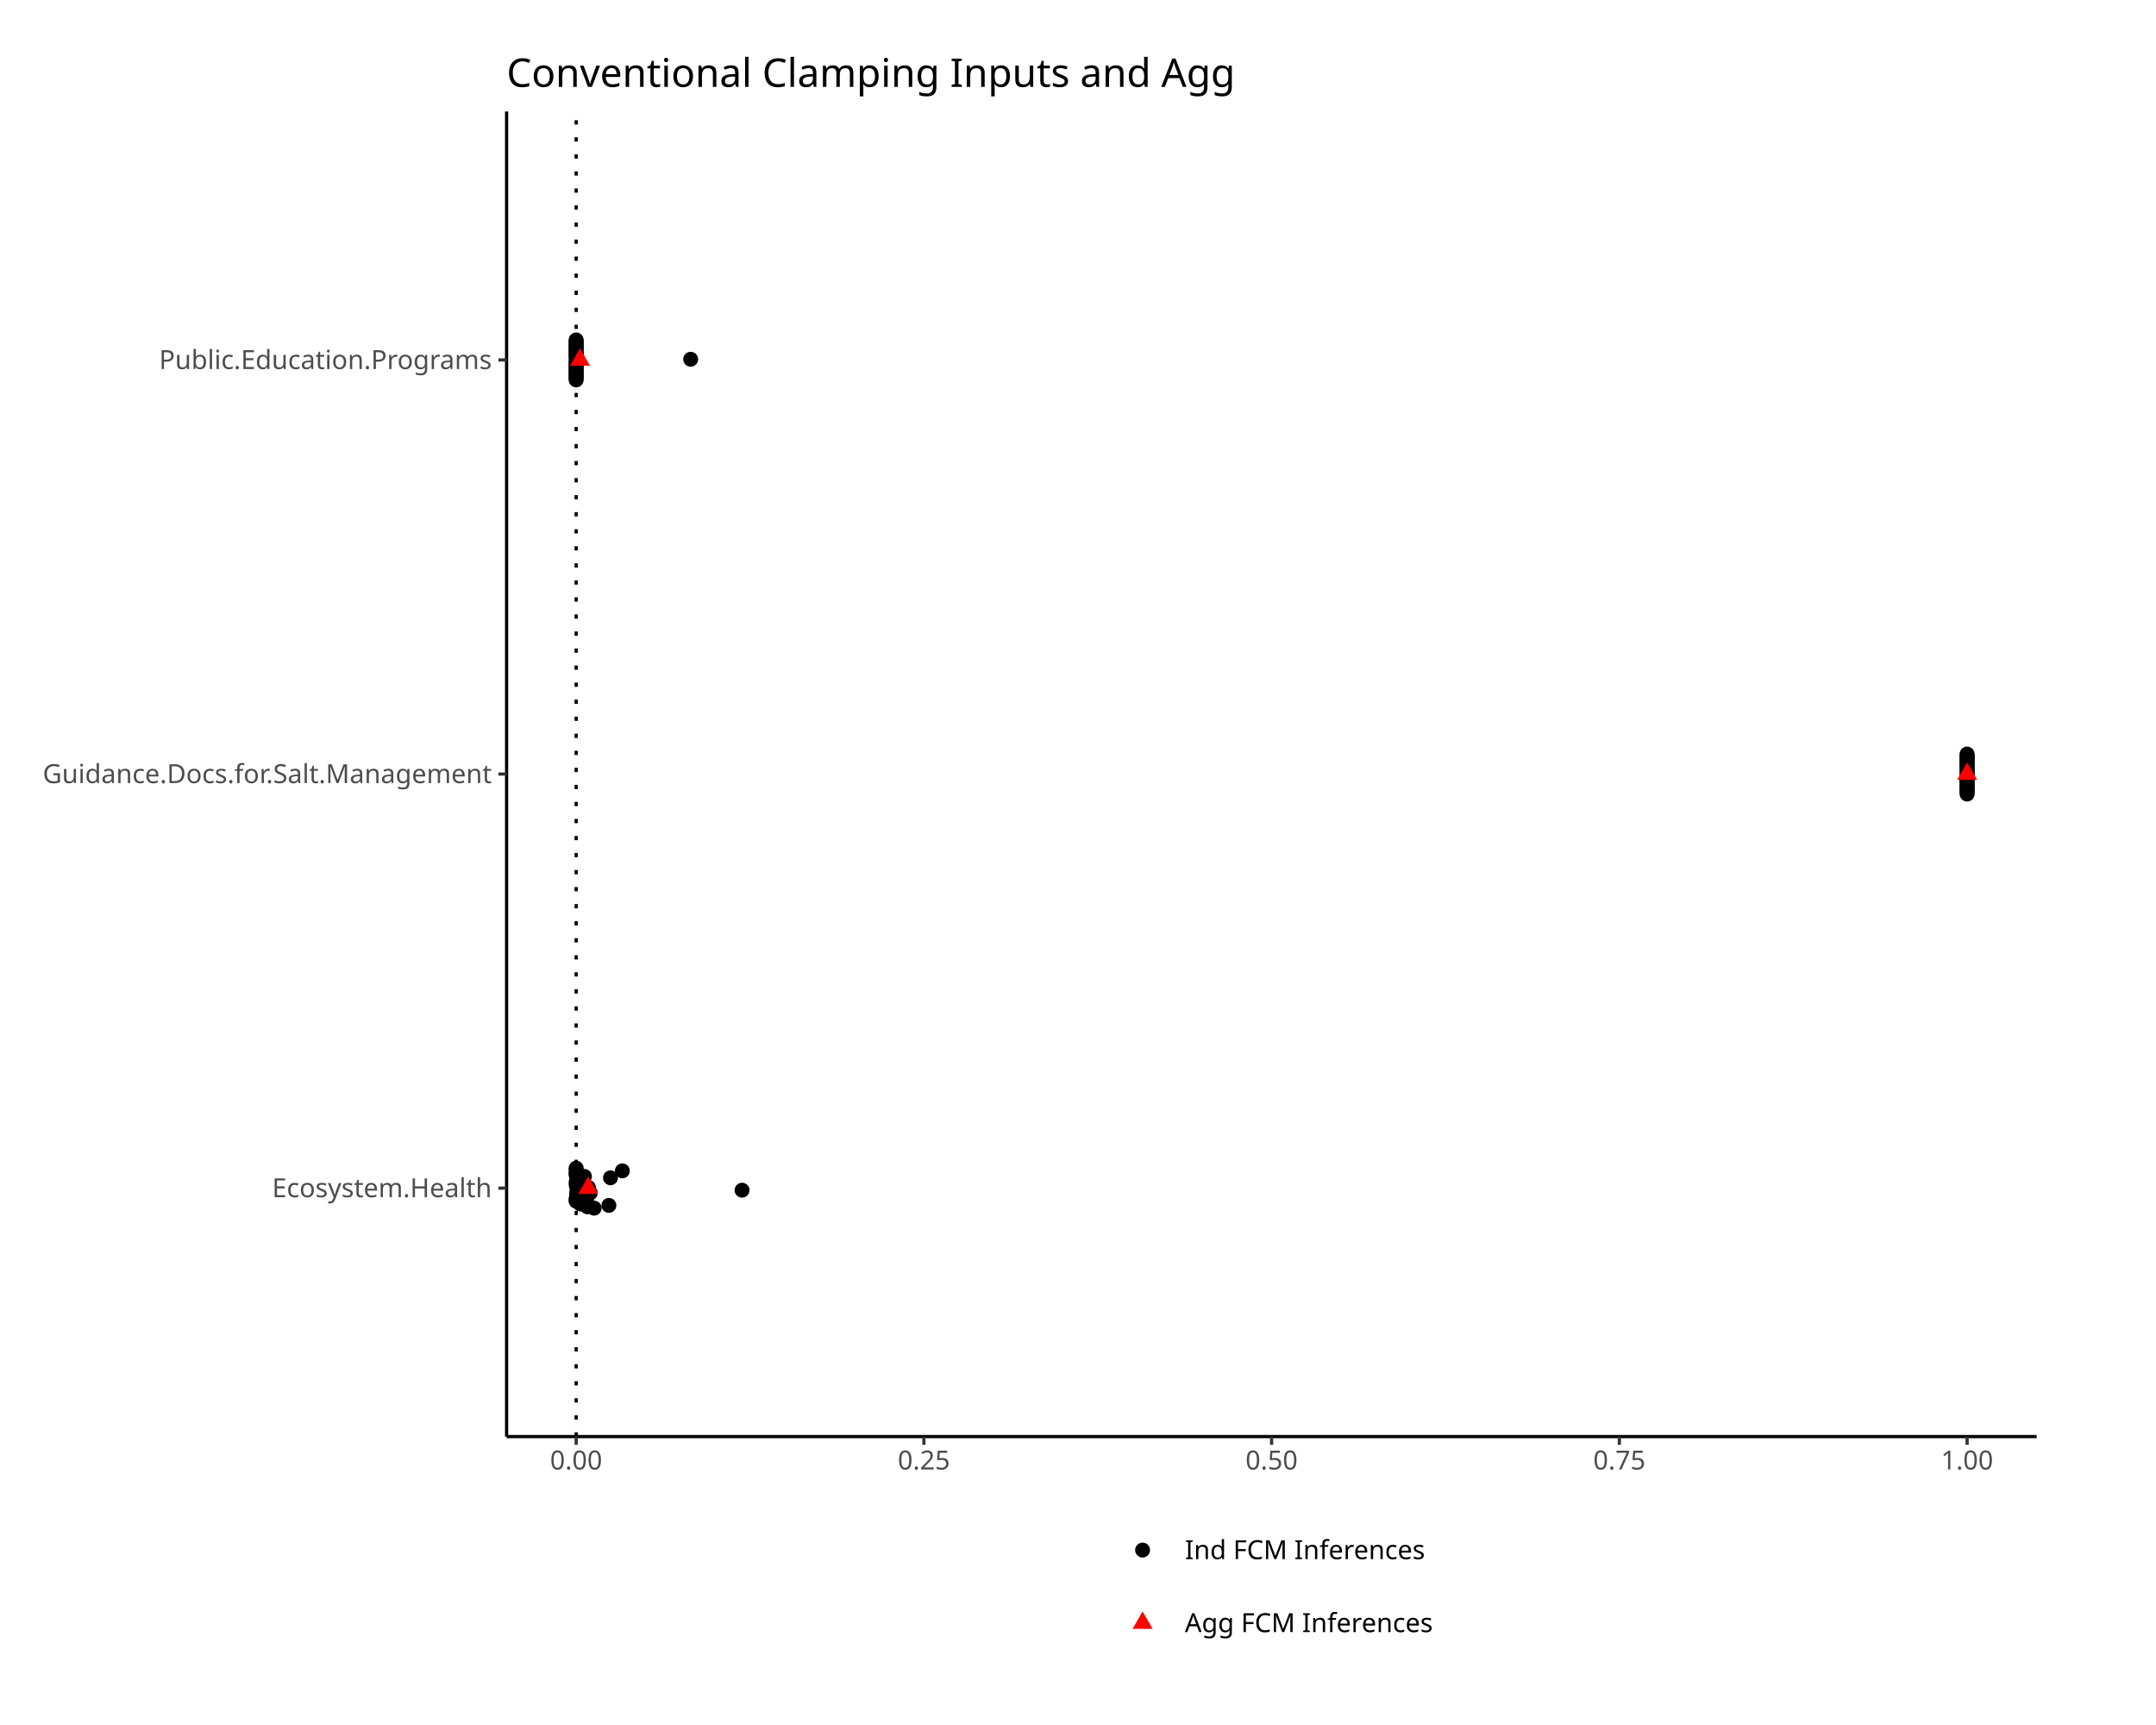
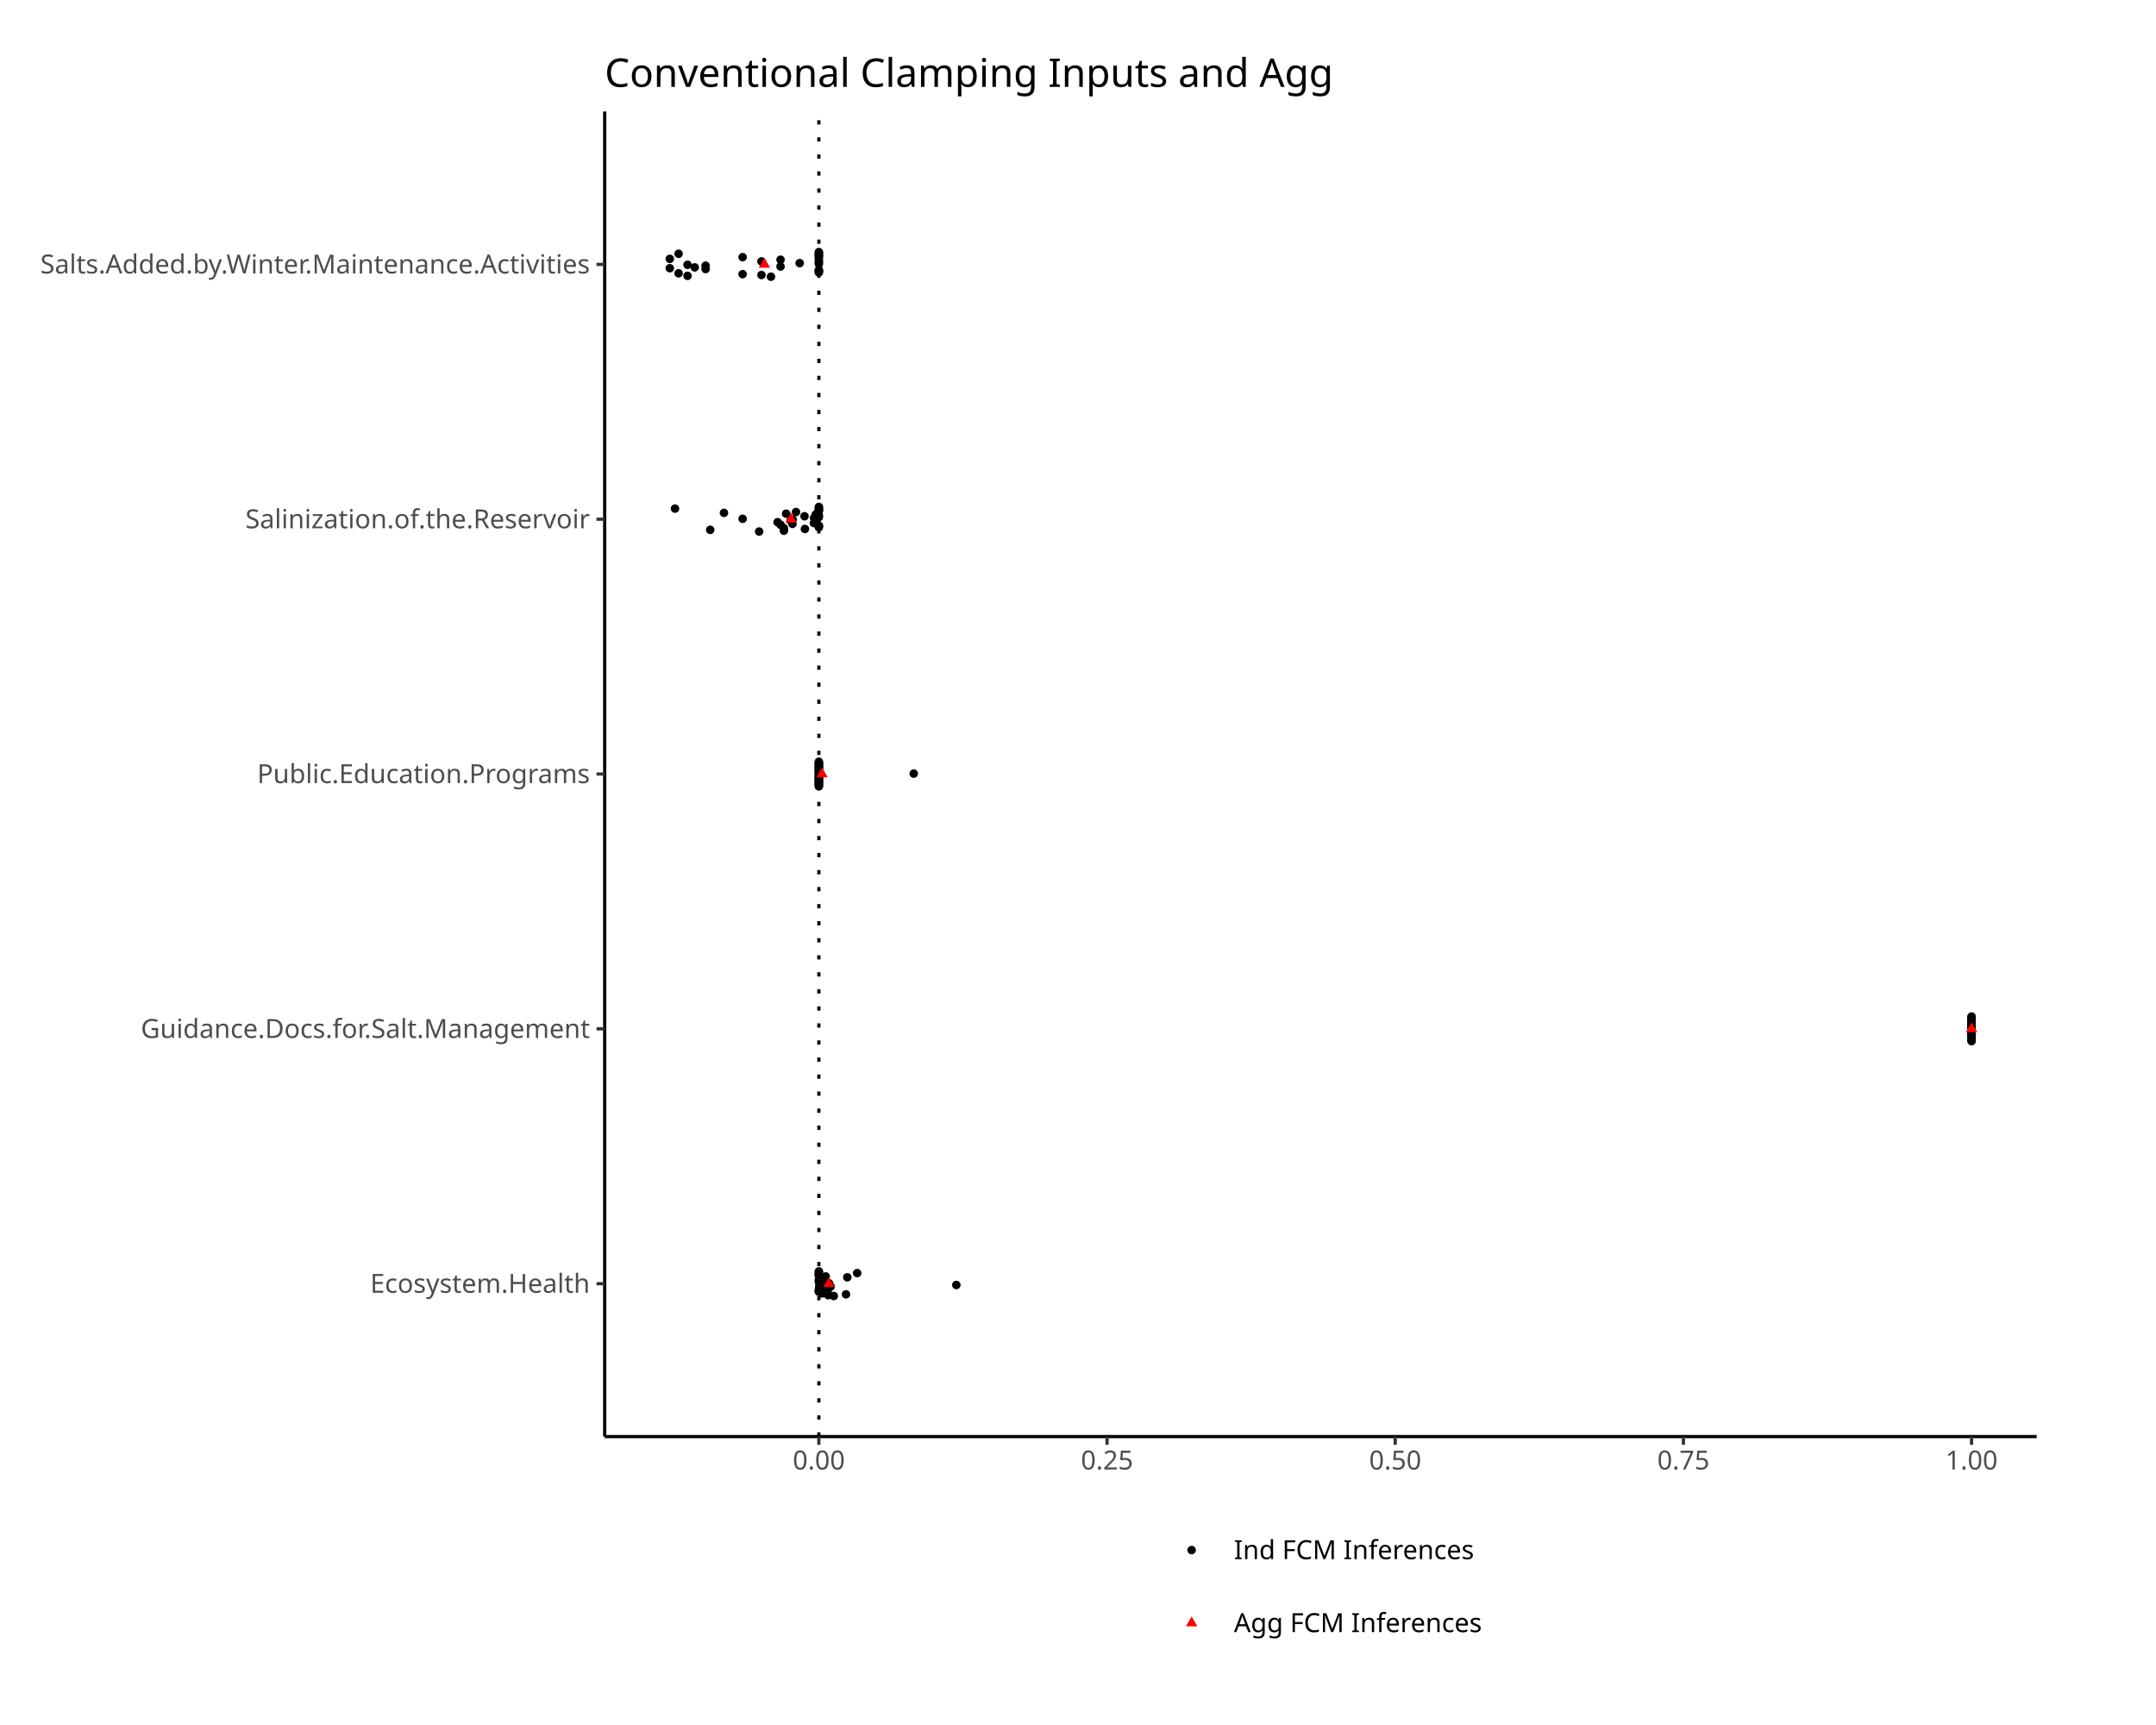
<svg xmlns="http://www.w3.org/2000/svg" class="svglite" data-engine-version="2.0" width="720.00pt" height="576.00pt" viewBox="0 0 720.00 576.00">
  <defs>
    <style type="text/css">
    .svglite line, .svglite polyline, .svglite polygon, .svglite path, .svglite rect, .svglite circle {
      fill: none;
      stroke: #000000;
      stroke-linecap: round;
      stroke-linejoin: round;
      stroke-miterlimit: 10.00;
    }
  </style>
  </defs>
  <rect width="100%" height="100%" style="stroke: none; fill: #FFFFFF;" />
  <defs>
    <clipPath id="cpMC4wMHw3MjAuMDB8MC4wMHw1NzYuMDA=">
      <rect x="0.00" y="0.00" width="720.00" height="576.00" />
    </clipPath>
  </defs>
  <g clip-path="url(#cpMC4wMHw3MjAuMDB8MC4wMHw1NzYuMDA=)">
-     <rect x="-0" y="0.00" width="720.00" height="576.00" style="stroke-width: 1.07; stroke: #FFFFFF; fill: #FFFFFF;" />
+     <rect x="0.00" y="0.00" width="720.00" height="576.00" style="stroke-width: 1.07; stroke: #FFFFFF; fill: #FFFFFF;" />
  </g>
  <defs>
-     <clipPath id="cpMTY5LjE4fDY4MC4xNXwzNy4yM3w0NzkuNzA=">
-       <rect x="169.18" y="37.23" width="510.97" height="442.47" />
+     <clipPath id="cpMjAxLjk0fDY4MC4xNXwzNy4yM3w0NzkuNzA=">
+       <rect x="201.94" y="37.23" width="478.21" height="442.47" />
    </clipPath>
  </defs>
-   <g clip-path="url(#cpMTY5LjE4fDY4MC4xNXwzNy4yM3w0NzkuNzA=)">
-     <rect x="169.18" y="37.23" width="510.97" height="442.47" style="stroke-width: 1.07; stroke: none; fill: #FFFFFF;" />
-     <line x1="192.41" y1="479.70" x2="192.41" y2="37.23" style="stroke-width: 1.07; stroke-dasharray: 1.42,4.27; stroke-linecap: butt;" />
-     <circle cx="198.42" cy="403.42" r="2.49" style="stroke-width: 0.71; stroke: none; fill: #000000;" />
-     <circle cx="196.16" cy="402.96" r="2.49" style="stroke-width: 0.71; stroke: none; fill: #000000;" />
-     <circle cx="203.34" cy="402.49" r="2.49" style="stroke-width: 0.71; stroke: none; fill: #000000;" />
-     <circle cx="193.81" cy="402.03" r="2.49" style="stroke-width: 0.71; stroke: none; fill: #000000;" />
-     <circle cx="195.93" cy="401.57" r="2.49" style="stroke-width: 0.71; stroke: none; fill: #000000;" />
-     <circle cx="192.41" cy="401.11" r="2.49" style="stroke-width: 0.71; stroke: none; fill: #000000;" />
-     <circle cx="192.41" cy="400.65" r="2.49" style="stroke-width: 0.71; stroke: none; fill: #000000;" />
-     <circle cx="192.41" cy="400.19" r="2.49" style="stroke-width: 0.71; stroke: none; fill: #000000;" />
-     <circle cx="196.01" cy="399.73" r="2.49" style="stroke-width: 0.71; stroke: none; fill: #000000;" />
-     <circle cx="195.60" cy="399.27" r="2.49" style="stroke-width: 0.71; stroke: none; fill: #000000;" />
-     <circle cx="192.54" cy="398.81" r="2.49" style="stroke-width: 0.71; stroke: none; fill: #000000;" />
-     <circle cx="197.12" cy="398.35" r="2.49" style="stroke-width: 0.71; stroke: none; fill: #000000;" />
-     <circle cx="192.65" cy="397.89" r="2.49" style="stroke-width: 0.71; stroke: none; fill: #000000;" />
-     <circle cx="247.81" cy="397.42" r="2.49" style="stroke-width: 0.71; stroke: none; fill: #000000;" />
-     <circle cx="194.17" cy="396.96" r="2.49" style="stroke-width: 0.71; stroke: none; fill: #000000;" />
-     <circle cx="196.50" cy="396.50" r="2.49" style="stroke-width: 0.71; stroke: none; fill: #000000;" />
-     <circle cx="192.54" cy="396.04" r="2.49" style="stroke-width: 0.71; stroke: none; fill: #000000;" />
-     <circle cx="192.41" cy="395.58" r="2.49" style="stroke-width: 0.71; stroke: none; fill: #000000;" />
-     <circle cx="193.95" cy="395.12" r="2.49" style="stroke-width: 0.71; stroke: none; fill: #000000;" />
-     <circle cx="192.41" cy="394.66" r="2.49" style="stroke-width: 0.71; stroke: none; fill: #000000;" />
-     <circle cx="192.62" cy="394.20" r="2.49" style="stroke-width: 0.71; stroke: none; fill: #000000;" />
-     <circle cx="194.60" cy="393.74" r="2.49" style="stroke-width: 0.71; stroke: none; fill: #000000;" />
-     <circle cx="203.87" cy="393.28" r="2.49" style="stroke-width: 0.71; stroke: none; fill: #000000;" />
-     <circle cx="195.17" cy="392.82" r="2.49" style="stroke-width: 0.71; stroke: none; fill: #000000;" />
-     <circle cx="192.41" cy="392.35" r="2.49" style="stroke-width: 0.71; stroke: none; fill: #000000;" />
-     <circle cx="192.41" cy="391.89" r="2.49" style="stroke-width: 0.71; stroke: none; fill: #000000;" />
-     <circle cx="192.41" cy="391.43" r="2.49" style="stroke-width: 0.71; stroke: none; fill: #000000;" />
-     <circle cx="207.83" cy="390.97" r="2.49" style="stroke-width: 0.71; stroke: none; fill: #000000;" />
-     <circle cx="192.41" cy="390.51" r="2.49" style="stroke-width: 0.71; stroke: none; fill: #000000;" />
-     <circle cx="192.41" cy="390.05" r="2.49" style="stroke-width: 0.71; stroke: none; fill: #000000;" />
-     <circle cx="656.92" cy="265.15" r="2.49" style="stroke-width: 0.71; stroke: none; fill: #000000;" />
-     <circle cx="656.92" cy="264.68" r="2.49" style="stroke-width: 0.71; stroke: none; fill: #000000;" />
-     <circle cx="656.92" cy="264.22" r="2.49" style="stroke-width: 0.71; stroke: none; fill: #000000;" />
-     <circle cx="656.92" cy="263.76" r="2.49" style="stroke-width: 0.71; stroke: none; fill: #000000;" />
-     <circle cx="656.92" cy="263.30" r="2.49" style="stroke-width: 0.71; stroke: none; fill: #000000;" />
-     <circle cx="656.92" cy="262.84" r="2.49" style="stroke-width: 0.71; stroke: none; fill: #000000;" />
-     <circle cx="656.92" cy="262.38" r="2.49" style="stroke-width: 0.71; stroke: none; fill: #000000;" />
-     <circle cx="656.92" cy="261.92" r="2.49" style="stroke-width: 0.71; stroke: none; fill: #000000;" />
-     <circle cx="656.92" cy="261.46" r="2.49" style="stroke-width: 0.71; stroke: none; fill: #000000;" />
-     <circle cx="656.92" cy="261.00" r="2.49" style="stroke-width: 0.71; stroke: none; fill: #000000;" />
-     <circle cx="656.92" cy="260.54" r="2.49" style="stroke-width: 0.71; stroke: none; fill: #000000;" />
-     <circle cx="656.92" cy="260.08" r="2.49" style="stroke-width: 0.71; stroke: none; fill: #000000;" />
-     <circle cx="656.92" cy="259.61" r="2.49" style="stroke-width: 0.71; stroke: none; fill: #000000;" />
-     <circle cx="656.92" cy="259.15" r="2.49" style="stroke-width: 0.71; stroke: none; fill: #000000;" />
-     <circle cx="656.92" cy="258.69" r="2.49" style="stroke-width: 0.71; stroke: none; fill: #000000;" />
-     <circle cx="656.92" cy="258.23" r="2.49" style="stroke-width: 0.71; stroke: none; fill: #000000;" />
-     <circle cx="656.92" cy="257.77" r="2.49" style="stroke-width: 0.71; stroke: none; fill: #000000;" />
-     <circle cx="656.92" cy="257.31" r="2.49" style="stroke-width: 0.71; stroke: none; fill: #000000;" />
-     <circle cx="656.92" cy="256.85" r="2.49" style="stroke-width: 0.71; stroke: none; fill: #000000;" />
-     <circle cx="656.92" cy="256.39" r="2.49" style="stroke-width: 0.71; stroke: none; fill: #000000;" />
-     <circle cx="656.92" cy="255.93" r="2.49" style="stroke-width: 0.71; stroke: none; fill: #000000;" />
-     <circle cx="656.92" cy="255.47" r="2.49" style="stroke-width: 0.71; stroke: none; fill: #000000;" />
-     <circle cx="656.92" cy="255.01" r="2.49" style="stroke-width: 0.71; stroke: none; fill: #000000;" />
-     <circle cx="656.92" cy="254.54" r="2.49" style="stroke-width: 0.71; stroke: none; fill: #000000;" />
-     <circle cx="656.92" cy="254.08" r="2.49" style="stroke-width: 0.71; stroke: none; fill: #000000;" />
-     <circle cx="656.92" cy="253.62" r="2.49" style="stroke-width: 0.71; stroke: none; fill: #000000;" />
-     <circle cx="656.92" cy="253.16" r="2.49" style="stroke-width: 0.71; stroke: none; fill: #000000;" />
-     <circle cx="656.92" cy="252.70" r="2.49" style="stroke-width: 0.71; stroke: none; fill: #000000;" />
-     <circle cx="656.92" cy="252.24" r="2.49" style="stroke-width: 0.71; stroke: none; fill: #000000;" />
-     <circle cx="656.92" cy="251.78" r="2.49" style="stroke-width: 0.71; stroke: none; fill: #000000;" />
-     <circle cx="192.41" cy="126.87" r="2.49" style="stroke-width: 0.71; stroke: none; fill: #000000;" />
-     <circle cx="192.41" cy="126.41" r="2.49" style="stroke-width: 0.71; stroke: none; fill: #000000;" />
-     <circle cx="192.41" cy="125.95" r="2.49" style="stroke-width: 0.71; stroke: none; fill: #000000;" />
-     <circle cx="192.41" cy="125.49" r="2.49" style="stroke-width: 0.71; stroke: none; fill: #000000;" />
-     <circle cx="192.41" cy="125.03" r="2.49" style="stroke-width: 0.71; stroke: none; fill: #000000;" />
-     <circle cx="192.41" cy="124.57" r="2.49" style="stroke-width: 0.71; stroke: none; fill: #000000;" />
-     <circle cx="192.41" cy="124.11" r="2.49" style="stroke-width: 0.71; stroke: none; fill: #000000;" />
-     <circle cx="192.41" cy="123.65" r="2.49" style="stroke-width: 0.71; stroke: none; fill: #000000;" />
-     <circle cx="192.41" cy="123.19" r="2.49" style="stroke-width: 0.71; stroke: none; fill: #000000;" />
-     <circle cx="192.41" cy="122.73" r="2.49" style="stroke-width: 0.71; stroke: none; fill: #000000;" />
-     <circle cx="192.41" cy="122.27" r="2.49" style="stroke-width: 0.71; stroke: none; fill: #000000;" />
-     <circle cx="192.41" cy="121.80" r="2.49" style="stroke-width: 0.71; stroke: none; fill: #000000;" />
-     <circle cx="192.41" cy="121.34" r="2.49" style="stroke-width: 0.71; stroke: none; fill: #000000;" />
-     <circle cx="192.41" cy="120.88" r="2.49" style="stroke-width: 0.71; stroke: none; fill: #000000;" />
-     <circle cx="192.41" cy="120.42" r="2.49" style="stroke-width: 0.71; stroke: none; fill: #000000;" />
-     <circle cx="230.65" cy="119.96" r="2.49" style="stroke-width: 0.71; stroke: none; fill: #000000;" />
-     <circle cx="192.41" cy="119.50" r="2.49" style="stroke-width: 0.71; stroke: none; fill: #000000;" />
-     <circle cx="192.41" cy="119.04" r="2.49" style="stroke-width: 0.71; stroke: none; fill: #000000;" />
-     <circle cx="192.41" cy="118.58" r="2.49" style="stroke-width: 0.71; stroke: none; fill: #000000;" />
-     <circle cx="192.41" cy="118.12" r="2.49" style="stroke-width: 0.71; stroke: none; fill: #000000;" />
-     <circle cx="192.41" cy="117.66" r="2.49" style="stroke-width: 0.71; stroke: none; fill: #000000;" />
-     <circle cx="192.41" cy="117.20" r="2.49" style="stroke-width: 0.71; stroke: none; fill: #000000;" />
-     <circle cx="192.41" cy="116.73" r="2.49" style="stroke-width: 0.71; stroke: none; fill: #000000;" />
-     <circle cx="192.41" cy="116.27" r="2.49" style="stroke-width: 0.71; stroke: none; fill: #000000;" />
-     <circle cx="192.41" cy="115.81" r="2.49" style="stroke-width: 0.71; stroke: none; fill: #000000;" />
-     <circle cx="192.41" cy="115.35" r="2.49" style="stroke-width: 0.71; stroke: none; fill: #000000;" />
-     <circle cx="192.41" cy="114.89" r="2.49" style="stroke-width: 0.71; stroke: none; fill: #000000;" />
-     <circle cx="192.41" cy="114.43" r="2.49" style="stroke-width: 0.71; stroke: none; fill: #000000;" />
-     <circle cx="192.41" cy="113.97" r="2.49" style="stroke-width: 0.71; stroke: none; fill: #000000;" />
-     <circle cx="192.41" cy="113.51" r="2.49" style="stroke-width: 0.71; stroke: none; fill: #000000;" />
-     <polygon points="656.92,254.59 660.27,260.40 653.57,260.40 " style="stroke-width: 0.71; stroke: none; fill: #FF0000;" />
-     <polygon points="193.70,116.32 197.05,122.13 190.35,122.13 " style="stroke-width: 0.71; stroke: none; fill: #FF0000;" />
-     <polygon points="196.42,392.86 199.77,398.67 193.07,398.67 " style="stroke-width: 0.71; stroke: none; fill: #FF0000;" />
+   <g clip-path="url(#cpMjAxLjk0fDY4MC4xNXwzNy4yM3w0NzkuNzA=)">
+     <rect x="201.94" y="37.23" width="478.21" height="442.47" style="stroke-width: 1.07; stroke: none; fill: #FFFFFF;" />
+     <line x1="273.46" y1="479.70" x2="273.46" y2="37.23" style="stroke-width: 1.07; stroke-dasharray: 1.42,4.27; stroke-linecap: butt;" />
+     <circle cx="278.45" cy="432.75" r="1.42" style="stroke-width: 0.71; stroke: none; fill: #000000;" />
+     <circle cx="276.58" cy="432.47" r="1.42" style="stroke-width: 0.71; stroke: none; fill: #000000;" />
+     <circle cx="282.52" cy="432.19" r="1.42" style="stroke-width: 0.71; stroke: none; fill: #000000;" />
+     <circle cx="274.63" cy="431.90" r="1.42" style="stroke-width: 0.71; stroke: none; fill: #000000;" />
+     <circle cx="276.38" cy="431.62" r="1.42" style="stroke-width: 0.71; stroke: none; fill: #000000;" />
+     <circle cx="273.46" cy="431.34" r="1.42" style="stroke-width: 0.71; stroke: none; fill: #000000;" />
+     <circle cx="273.46" cy="431.05" r="1.42" style="stroke-width: 0.71; stroke: none; fill: #000000;" />
+     <circle cx="273.46" cy="430.77" r="1.42" style="stroke-width: 0.71; stroke: none; fill: #000000;" />
+     <circle cx="276.45" cy="430.49" r="1.42" style="stroke-width: 0.71; stroke: none; fill: #000000;" />
+     <circle cx="276.11" cy="430.20" r="1.42" style="stroke-width: 0.71; stroke: none; fill: #000000;" />
+     <circle cx="273.57" cy="429.92" r="1.42" style="stroke-width: 0.71; stroke: none; fill: #000000;" />
+     <circle cx="277.37" cy="429.63" r="1.42" style="stroke-width: 0.71; stroke: none; fill: #000000;" />
+     <circle cx="273.66" cy="429.35" r="1.42" style="stroke-width: 0.71; stroke: none; fill: #000000;" />
+     <circle cx="319.37" cy="429.07" r="1.42" style="stroke-width: 0.71; stroke: none; fill: #000000;" />
+     <circle cx="274.92" cy="428.78" r="1.42" style="stroke-width: 0.71; stroke: none; fill: #000000;" />
+     <circle cx="276.86" cy="428.50" r="1.42" style="stroke-width: 0.71; stroke: none; fill: #000000;" />
+     <circle cx="273.57" cy="428.22" r="1.42" style="stroke-width: 0.71; stroke: none; fill: #000000;" />
+     <circle cx="273.46" cy="427.93" r="1.42" style="stroke-width: 0.71; stroke: none; fill: #000000;" />
+     <circle cx="274.74" cy="427.65" r="1.42" style="stroke-width: 0.71; stroke: none; fill: #000000;" />
+     <circle cx="273.46" cy="427.37" r="1.42" style="stroke-width: 0.71; stroke: none; fill: #000000;" />
+     <circle cx="273.64" cy="427.08" r="1.42" style="stroke-width: 0.71; stroke: none; fill: #000000;" />
+     <circle cx="275.28" cy="426.80" r="1.42" style="stroke-width: 0.71; stroke: none; fill: #000000;" />
+     <circle cx="282.96" cy="426.51" r="1.42" style="stroke-width: 0.71; stroke: none; fill: #000000;" />
+     <circle cx="275.75" cy="426.23" r="1.42" style="stroke-width: 0.71; stroke: none; fill: #000000;" />
+     <circle cx="273.46" cy="425.95" r="1.42" style="stroke-width: 0.71; stroke: none; fill: #000000;" />
+     <circle cx="273.46" cy="425.66" r="1.42" style="stroke-width: 0.71; stroke: none; fill: #000000;" />
+     <circle cx="273.46" cy="425.38" r="1.42" style="stroke-width: 0.71; stroke: none; fill: #000000;" />
+     <circle cx="286.25" cy="425.10" r="1.42" style="stroke-width: 0.71; stroke: none; fill: #000000;" />
+     <circle cx="273.46" cy="424.81" r="1.42" style="stroke-width: 0.71; stroke: none; fill: #000000;" />
+     <circle cx="273.46" cy="424.53" r="1.42" style="stroke-width: 0.71; stroke: none; fill: #000000;" />
+     <circle cx="658.41" cy="347.66" r="1.42" style="stroke-width: 0.71; stroke: none; fill: #000000;" />
+     <circle cx="658.41" cy="347.38" r="1.42" style="stroke-width: 0.71; stroke: none; fill: #000000;" />
+     <circle cx="658.41" cy="347.10" r="1.42" style="stroke-width: 0.71; stroke: none; fill: #000000;" />
+     <circle cx="658.41" cy="346.81" r="1.42" style="stroke-width: 0.71; stroke: none; fill: #000000;" />
+     <circle cx="658.41" cy="346.53" r="1.42" style="stroke-width: 0.71; stroke: none; fill: #000000;" />
+     <circle cx="658.41" cy="346.25" r="1.42" style="stroke-width: 0.71; stroke: none; fill: #000000;" />
+     <circle cx="658.41" cy="345.96" r="1.42" style="stroke-width: 0.71; stroke: none; fill: #000000;" />
+     <circle cx="658.41" cy="345.68" r="1.42" style="stroke-width: 0.71; stroke: none; fill: #000000;" />
+     <circle cx="658.41" cy="345.40" r="1.42" style="stroke-width: 0.71; stroke: none; fill: #000000;" />
+     <circle cx="658.41" cy="345.11" r="1.42" style="stroke-width: 0.71; stroke: none; fill: #000000;" />
+     <circle cx="658.41" cy="344.83" r="1.42" style="stroke-width: 0.71; stroke: none; fill: #000000;" />
+     <circle cx="658.41" cy="344.54" r="1.42" style="stroke-width: 0.71; stroke: none; fill: #000000;" />
+     <circle cx="658.41" cy="344.26" r="1.42" style="stroke-width: 0.71; stroke: none; fill: #000000;" />
+     <circle cx="658.41" cy="343.98" r="1.42" style="stroke-width: 0.71; stroke: none; fill: #000000;" />
+     <circle cx="658.41" cy="343.69" r="1.42" style="stroke-width: 0.71; stroke: none; fill: #000000;" />
+     <circle cx="658.41" cy="343.41" r="1.42" style="stroke-width: 0.71; stroke: none; fill: #000000;" />
+     <circle cx="658.41" cy="343.13" r="1.42" style="stroke-width: 0.71; stroke: none; fill: #000000;" />
+     <circle cx="658.41" cy="342.84" r="1.42" style="stroke-width: 0.71; stroke: none; fill: #000000;" />
+     <circle cx="658.41" cy="342.56" r="1.42" style="stroke-width: 0.71; stroke: none; fill: #000000;" />
+     <circle cx="658.41" cy="342.28" r="1.42" style="stroke-width: 0.71; stroke: none; fill: #000000;" />
+     <circle cx="658.41" cy="341.99" r="1.42" style="stroke-width: 0.71; stroke: none; fill: #000000;" />
+     <circle cx="658.41" cy="341.71" r="1.42" style="stroke-width: 0.71; stroke: none; fill: #000000;" />
+     <circle cx="658.41" cy="341.42" r="1.42" style="stroke-width: 0.71; stroke: none; fill: #000000;" />
+     <circle cx="658.41" cy="341.14" r="1.42" style="stroke-width: 0.71; stroke: none; fill: #000000;" />
+     <circle cx="658.41" cy="340.86" r="1.42" style="stroke-width: 0.71; stroke: none; fill: #000000;" />
+     <circle cx="658.41" cy="340.57" r="1.42" style="stroke-width: 0.71; stroke: none; fill: #000000;" />
+     <circle cx="658.41" cy="340.29" r="1.42" style="stroke-width: 0.71; stroke: none; fill: #000000;" />
+     <circle cx="658.41" cy="340.01" r="1.42" style="stroke-width: 0.71; stroke: none; fill: #000000;" />
+     <circle cx="658.41" cy="339.72" r="1.42" style="stroke-width: 0.71; stroke: none; fill: #000000;" />
+     <circle cx="658.41" cy="339.44" r="1.42" style="stroke-width: 0.71; stroke: none; fill: #000000;" />
+     <circle cx="273.46" cy="262.58" r="1.42" style="stroke-width: 0.71; stroke: none; fill: #000000;" />
+     <circle cx="273.46" cy="262.29" r="1.42" style="stroke-width: 0.71; stroke: none; fill: #000000;" />
+     <circle cx="273.46" cy="262.01" r="1.42" style="stroke-width: 0.71; stroke: none; fill: #000000;" />
+     <circle cx="273.46" cy="261.72" r="1.42" style="stroke-width: 0.71; stroke: none; fill: #000000;" />
+     <circle cx="273.46" cy="261.44" r="1.42" style="stroke-width: 0.71; stroke: none; fill: #000000;" />
+     <circle cx="273.46" cy="261.16" r="1.42" style="stroke-width: 0.71; stroke: none; fill: #000000;" />
+     <circle cx="273.46" cy="260.87" r="1.42" style="stroke-width: 0.71; stroke: none; fill: #000000;" />
+     <circle cx="273.46" cy="260.59" r="1.42" style="stroke-width: 0.71; stroke: none; fill: #000000;" />
+     <circle cx="273.46" cy="260.31" r="1.42" style="stroke-width: 0.71; stroke: none; fill: #000000;" />
+     <circle cx="273.46" cy="260.02" r="1.42" style="stroke-width: 0.71; stroke: none; fill: #000000;" />
+     <circle cx="273.46" cy="259.74" r="1.42" style="stroke-width: 0.71; stroke: none; fill: #000000;" />
+     <circle cx="273.46" cy="259.46" r="1.42" style="stroke-width: 0.71; stroke: none; fill: #000000;" />
+     <circle cx="273.46" cy="259.17" r="1.42" style="stroke-width: 0.71; stroke: none; fill: #000000;" />
+     <circle cx="273.46" cy="258.89" r="1.42" style="stroke-width: 0.71; stroke: none; fill: #000000;" />
+     <circle cx="273.46" cy="258.60" r="1.42" style="stroke-width: 0.71; stroke: none; fill: #000000;" />
+     <circle cx="305.15" cy="258.32" r="1.42" style="stroke-width: 0.71; stroke: none; fill: #000000;" />
+     <circle cx="273.46" cy="258.04" r="1.42" style="stroke-width: 0.71; stroke: none; fill: #000000;" />
+     <circle cx="273.46" cy="257.75" r="1.42" style="stroke-width: 0.71; stroke: none; fill: #000000;" />
+     <circle cx="273.46" cy="257.47" r="1.42" style="stroke-width: 0.71; stroke: none; fill: #000000;" />
+     <circle cx="273.46" cy="257.19" r="1.42" style="stroke-width: 0.71; stroke: none; fill: #000000;" />
+     <circle cx="273.46" cy="256.90" r="1.42" style="stroke-width: 0.71; stroke: none; fill: #000000;" />
+     <circle cx="273.46" cy="256.62" r="1.42" style="stroke-width: 0.71; stroke: none; fill: #000000;" />
+     <circle cx="273.46" cy="256.34" r="1.42" style="stroke-width: 0.71; stroke: none; fill: #000000;" />
+     <circle cx="273.46" cy="256.05" r="1.42" style="stroke-width: 0.71; stroke: none; fill: #000000;" />
+     <circle cx="273.46" cy="255.77" r="1.42" style="stroke-width: 0.71; stroke: none; fill: #000000;" />
+     <circle cx="273.46" cy="255.48" r="1.42" style="stroke-width: 0.71; stroke: none; fill: #000000;" />
+     <circle cx="273.46" cy="255.20" r="1.42" style="stroke-width: 0.71; stroke: none; fill: #000000;" />
+     <circle cx="273.46" cy="254.92" r="1.42" style="stroke-width: 0.71; stroke: none; fill: #000000;" />
+     <circle cx="273.46" cy="254.63" r="1.42" style="stroke-width: 0.71; stroke: none; fill: #000000;" />
+     <circle cx="273.46" cy="254.35" r="1.42" style="stroke-width: 0.71; stroke: none; fill: #000000;" />
+     <circle cx="253.52" cy="177.49" r="1.42" style="stroke-width: 0.71; stroke: none; fill: #000000;" />
+     <circle cx="261.79" cy="177.20" r="1.42" style="stroke-width: 0.71; stroke: none; fill: #000000;" />
+     <circle cx="237.18" cy="176.92" r="1.42" style="stroke-width: 0.71; stroke: none; fill: #000000;" />
+     <circle cx="268.80" cy="176.63" r="1.42" style="stroke-width: 0.71; stroke: none; fill: #000000;" />
+     <circle cx="261.77" cy="176.35" r="1.42" style="stroke-width: 0.71; stroke: none; fill: #000000;" />
+     <circle cx="273.46" cy="176.07" r="1.42" style="stroke-width: 0.71; stroke: none; fill: #000000;" />
+     <circle cx="273.46" cy="175.78" r="1.42" style="stroke-width: 0.71; stroke: none; fill: #000000;" />
+     <circle cx="273.46" cy="175.50" r="1.42" style="stroke-width: 0.71; stroke: none; fill: #000000;" />
+     <circle cx="260.66" cy="175.22" r="1.42" style="stroke-width: 0.71; stroke: none; fill: #000000;" />
+     <circle cx="264.65" cy="174.93" r="1.42" style="stroke-width: 0.71; stroke: none; fill: #000000;" />
+     <circle cx="271.80" cy="174.65" r="1.42" style="stroke-width: 0.71; stroke: none; fill: #000000;" />
+     <circle cx="259.67" cy="174.37" r="1.42" style="stroke-width: 0.71; stroke: none; fill: #000000;" />
+     <circle cx="272.60" cy="174.08" r="1.42" style="stroke-width: 0.71; stroke: none; fill: #000000;" />
+     <circle cx="264.02" cy="173.80" r="1.42" style="stroke-width: 0.71; stroke: none; fill: #000000;" />
+     <circle cx="264.70" cy="173.51" r="1.42" style="stroke-width: 0.71; stroke: none; fill: #000000;" />
+     <circle cx="248.00" cy="173.23" r="1.42" style="stroke-width: 0.71; stroke: none; fill: #000000;" />
+     <circle cx="271.86" cy="172.95" r="1.42" style="stroke-width: 0.71; stroke: none; fill: #000000;" />
+     <circle cx="273.46" cy="172.66" r="1.42" style="stroke-width: 0.71; stroke: none; fill: #000000;" />
+     <circle cx="268.67" cy="172.38" r="1.42" style="stroke-width: 0.71; stroke: none; fill: #000000;" />
+     <circle cx="273.46" cy="172.10" r="1.42" style="stroke-width: 0.71; stroke: none; fill: #000000;" />
+     <circle cx="272.40" cy="171.81" r="1.42" style="stroke-width: 0.71; stroke: none; fill: #000000;" />
+     <circle cx="262.53" cy="171.53" r="1.42" style="stroke-width: 0.71; stroke: none; fill: #000000;" />
+     <circle cx="241.77" cy="171.25" r="1.42" style="stroke-width: 0.71; stroke: none; fill: #000000;" />
+     <circle cx="265.83" cy="170.96" r="1.42" style="stroke-width: 0.71; stroke: none; fill: #000000;" />
+     <circle cx="273.46" cy="170.68" r="1.42" style="stroke-width: 0.71; stroke: none; fill: #000000;" />
+     <circle cx="273.46" cy="170.39" r="1.42" style="stroke-width: 0.71; stroke: none; fill: #000000;" />
+     <circle cx="273.46" cy="170.11" r="1.42" style="stroke-width: 0.71; stroke: none; fill: #000000;" />
+     <circle cx="225.42" cy="169.83" r="1.42" style="stroke-width: 0.71; stroke: none; fill: #000000;" />
+     <circle cx="273.46" cy="169.54" r="1.42" style="stroke-width: 0.71; stroke: none; fill: #000000;" />
+     <circle cx="273.46" cy="169.26" r="1.42" style="stroke-width: 0.71; stroke: none; fill: #000000;" />
+     <circle cx="257.47" cy="92.40" r="1.42" style="stroke-width: 0.71; stroke: none; fill: #000000;" />
+     <circle cx="229.60" cy="92.11" r="1.42" style="stroke-width: 0.71; stroke: none; fill: #000000;" />
+     <circle cx="254.30" cy="91.83" r="1.42" style="stroke-width: 0.71; stroke: none; fill: #000000;" />
+     <circle cx="248.00" cy="91.54" r="1.42" style="stroke-width: 0.71; stroke: none; fill: #000000;" />
+     <circle cx="226.62" cy="91.26" r="1.42" style="stroke-width: 0.71; stroke: none; fill: #000000;" />
+     <circle cx="273.46" cy="90.98" r="1.42" style="stroke-width: 0.71; stroke: none; fill: #000000;" />
+     <circle cx="273.46" cy="90.69" r="1.42" style="stroke-width: 0.71; stroke: none; fill: #000000;" />
+     <circle cx="273.46" cy="90.41" r="1.42" style="stroke-width: 0.71; stroke: none; fill: #000000;" />
+     <circle cx="273.46" cy="90.13" r="1.42" style="stroke-width: 0.71; stroke: none; fill: #000000;" />
+     <circle cx="235.63" cy="89.84" r="1.42" style="stroke-width: 0.71; stroke: none; fill: #000000;" />
+     <circle cx="223.68" cy="89.56" r="1.42" style="stroke-width: 0.71; stroke: none; fill: #000000;" />
+     <circle cx="232.00" cy="89.28" r="1.42" style="stroke-width: 0.71; stroke: none; fill: #000000;" />
+     <circle cx="260.66" cy="88.99" r="1.42" style="stroke-width: 0.71; stroke: none; fill: #000000;" />
+     <circle cx="235.63" cy="88.71" r="1.42" style="stroke-width: 0.71; stroke: none; fill: #000000;" />
+     <circle cx="229.60" cy="88.42" r="1.42" style="stroke-width: 0.71; stroke: none; fill: #000000;" />
+     <circle cx="273.46" cy="88.14" r="1.42" style="stroke-width: 0.71; stroke: none; fill: #000000;" />
+     <circle cx="267.05" cy="87.86" r="1.42" style="stroke-width: 0.71; stroke: none; fill: #000000;" />
+     <circle cx="273.46" cy="87.57" r="1.42" style="stroke-width: 0.71; stroke: none; fill: #000000;" />
+     <circle cx="254.30" cy="87.29" r="1.42" style="stroke-width: 0.71; stroke: none; fill: #000000;" />
+     <circle cx="273.46" cy="87.01" r="1.42" style="stroke-width: 0.71; stroke: none; fill: #000000;" />
+     <circle cx="260.66" cy="86.72" r="1.42" style="stroke-width: 0.71; stroke: none; fill: #000000;" />
+     <circle cx="223.68" cy="86.44" r="1.42" style="stroke-width: 0.71; stroke: none; fill: #000000;" />
+     <circle cx="273.46" cy="86.16" r="1.42" style="stroke-width: 0.71; stroke: none; fill: #000000;" />
+     <circle cx="248.00" cy="85.87" r="1.42" style="stroke-width: 0.71; stroke: none; fill: #000000;" />
+     <circle cx="273.46" cy="85.59" r="1.42" style="stroke-width: 0.71; stroke: none; fill: #000000;" />
+     <circle cx="273.46" cy="85.30" r="1.42" style="stroke-width: 0.71; stroke: none; fill: #000000;" />
+     <circle cx="273.46" cy="85.02" r="1.42" style="stroke-width: 0.71; stroke: none; fill: #000000;" />
+     <circle cx="226.62" cy="84.74" r="1.42" style="stroke-width: 0.71; stroke: none; fill: #000000;" />
+     <circle cx="273.46" cy="84.45" r="1.42" style="stroke-width: 0.71; stroke: none; fill: #000000;" />
+     <circle cx="273.46" cy="84.17" r="1.42" style="stroke-width: 0.71; stroke: none; fill: #000000;" />
+     <polygon points="658.41,341.34 660.33,344.66 656.50,344.66 " style="stroke-width: 0.71; stroke: none; fill: #FF0000;" />
+     <polygon points="274.53,256.25 276.45,259.57 272.62,259.57 " style="stroke-width: 0.71; stroke: none; fill: #FF0000;" />
+     <polygon points="255.29,86.07 257.20,89.39 253.38,89.39 " style="stroke-width: 0.71; stroke: none; fill: #FF0000;" />
+     <polygon points="276.79,426.43 278.70,429.75 274.88,429.75 " style="stroke-width: 0.71; stroke: none; fill: #FF0000;" />
+     <polygon points="264.16,171.16 266.07,174.48 262.25,174.48 " style="stroke-width: 0.71; stroke: none; fill: #FF0000;" />
  </g>
  <g clip-path="url(#cpMC4wMHw3MjAuMDB8MC4wMHw1NzYuMDA=)">
-     <polyline points="169.18,479.70 169.18,37.23 " style="stroke-width: 1.07; stroke-linecap: butt;" />
-     <text x="164.25" y="399.76" text-anchor="end" style="font-size: 8.80px; fill: #4D4D4D; font-family: sans;" textLength="70.94px" lengthAdjust="spacingAndGlyphs">Ecosystem.Health</text>
-     <text x="164.25" y="261.49" text-anchor="end" style="font-size: 8.80px; fill: #4D4D4D; font-family: sans;" textLength="144.32px" lengthAdjust="spacingAndGlyphs">Guidance.Docs.for.Salt.Management</text>
-     <text x="164.25" y="123.22" text-anchor="end" style="font-size: 8.80px; fill: #4D4D4D; font-family: sans;" textLength="106.16px" lengthAdjust="spacingAndGlyphs">Public.Education.Programs</text>
-     <polyline points="166.44,396.73 169.18,396.73 " style="stroke-width: 1.07; stroke: #333333; stroke-linecap: butt;" />
-     <polyline points="166.44,258.46 169.18,258.46 " style="stroke-width: 1.07; stroke: #333333; stroke-linecap: butt;" />
-     <polyline points="166.44,120.19 169.18,120.19 " style="stroke-width: 1.07; stroke: #333333; stroke-linecap: butt;" />
-     <polyline points="169.18,479.70 680.15,479.70 " style="stroke-width: 1.07; stroke-linecap: butt;" />
-     <polyline points="192.41,482.44 192.41,479.70 " style="stroke-width: 1.07; stroke: #333333; stroke-linecap: butt;" />
-     <polyline points="308.54,482.44 308.54,479.70 " style="stroke-width: 1.07; stroke: #333333; stroke-linecap: butt;" />
-     <polyline points="424.66,482.44 424.66,479.70 " style="stroke-width: 1.07; stroke: #333333; stroke-linecap: butt;" />
-     <polyline points="540.79,482.44 540.79,479.70 " style="stroke-width: 1.07; stroke: #333333; stroke-linecap: butt;" />
-     <polyline points="656.92,482.44 656.92,479.70 " style="stroke-width: 1.07; stroke: #333333; stroke-linecap: butt;" />
-     <text x="192.41" y="490.68" text-anchor="middle" style="font-size: 8.80px; fill: #4D4D4D; font-family: sans;" textLength="17.13px" lengthAdjust="spacingAndGlyphs">0.00</text>
-     <text x="308.54" y="490.68" text-anchor="middle" style="font-size: 8.80px; fill: #4D4D4D; font-family: sans;" textLength="17.13px" lengthAdjust="spacingAndGlyphs">0.25</text>
-     <text x="424.66" y="490.68" text-anchor="middle" style="font-size: 8.80px; fill: #4D4D4D; font-family: sans;" textLength="17.13px" lengthAdjust="spacingAndGlyphs">0.50</text>
-     <text x="540.79" y="490.68" text-anchor="middle" style="font-size: 8.80px; fill: #4D4D4D; font-family: sans;" textLength="17.13px" lengthAdjust="spacingAndGlyphs">0.75</text>
-     <text x="656.92" y="490.68" text-anchor="middle" style="font-size: 8.80px; fill: #4D4D4D; font-family: sans;" textLength="17.13px" lengthAdjust="spacingAndGlyphs">1.00</text>
-     <rect x="367.45" y="503.47" width="114.43" height="52.61" style="stroke-width: 1.07; stroke: none; fill: #FFFFFF;" />
-     <rect x="372.93" y="508.95" width="17.28" height="17.28" style="stroke-width: 1.07; stroke: none; fill: #FFFFFF;" />
-     <circle cx="381.57" cy="517.59" r="2.49" style="stroke-width: 0.71; stroke: none; fill: #000000;" />
-     <rect x="372.93" y="533.32" width="17.28" height="17.28" style="stroke-width: 1.07; stroke: none; fill: #FFFFFF;" />
-     <polygon points="381.57,538.09 384.92,543.89 378.22,543.89 " style="stroke-width: 0.71; stroke: none; fill: #FF0000;" />
-     <text x="395.69" y="520.62" style="font-size: 8.80px; font-family: sans;" textLength="77.29px" lengthAdjust="spacingAndGlyphs">Ind FCM Inferences</text>
-     <text x="395.69" y="544.98" style="font-size: 8.80px; font-family: sans;" textLength="80.72px" lengthAdjust="spacingAndGlyphs">Agg FCM Inferences</text>
-     <text x="169.18" y="29.01" style="font-size: 13.20px; font-family: sans;" textLength="228.98px" lengthAdjust="spacingAndGlyphs">Conventional Clamping Inputs and Agg</text>
+     <polyline points="201.94,479.70 201.94,37.23 " style="stroke-width: 1.07; stroke-linecap: butt;" />
+     <text x="197.01" y="431.67" text-anchor="end" style="font-size: 8.80px; fill: #4D4D4D; font-family: sans;" textLength="70.94px" lengthAdjust="spacingAndGlyphs">Ecosystem.Health</text>
+     <text x="197.01" y="346.58" text-anchor="end" style="font-size: 8.80px; fill: #4D4D4D; font-family: sans;" textLength="144.32px" lengthAdjust="spacingAndGlyphs">Guidance.Docs.for.Salt.Management</text>
+     <text x="197.01" y="261.49" text-anchor="end" style="font-size: 8.80px; fill: #4D4D4D; font-family: sans;" textLength="106.16px" lengthAdjust="spacingAndGlyphs">Public.Education.Programs</text>
+     <text x="197.01" y="176.40" text-anchor="end" style="font-size: 8.80px; fill: #4D4D4D; font-family: sans;" textLength="109.58px" lengthAdjust="spacingAndGlyphs">Salinization.of.the.Reservoir</text>
+     <text x="197.01" y="91.31" text-anchor="end" style="font-size: 8.80px; fill: #4D4D4D; font-family: sans;" textLength="177.09px" lengthAdjust="spacingAndGlyphs">Salts.Added.by.Winter.Maintenance.Activities</text>
+     <polyline points="199.20,428.64 201.94,428.64 " style="stroke-width: 1.07; stroke: #333333; stroke-linecap: butt;" />
+     <polyline points="199.20,343.55 201.94,343.55 " style="stroke-width: 1.07; stroke: #333333; stroke-linecap: butt;" />
+     <polyline points="199.20,258.46 201.94,258.46 " style="stroke-width: 1.07; stroke: #333333; stroke-linecap: butt;" />
+     <polyline points="199.20,173.37 201.94,173.37 " style="stroke-width: 1.07; stroke: #333333; stroke-linecap: butt;" />
+     <polyline points="199.20,88.28 201.94,88.28 " style="stroke-width: 1.07; stroke: #333333; stroke-linecap: butt;" />
+     <polyline points="201.94,479.70 680.15,479.70 " style="stroke-width: 1.07; stroke-linecap: butt;" />
+     <polyline points="273.46,482.44 273.46,479.70 " style="stroke-width: 1.07; stroke: #333333; stroke-linecap: butt;" />
+     <polyline points="369.70,482.44 369.70,479.70 " style="stroke-width: 1.07; stroke: #333333; stroke-linecap: butt;" />
+     <polyline points="465.94,482.44 465.94,479.70 " style="stroke-width: 1.07; stroke: #333333; stroke-linecap: butt;" />
+     <polyline points="562.18,482.44 562.18,479.70 " style="stroke-width: 1.07; stroke: #333333; stroke-linecap: butt;" />
+     <polyline points="658.41,482.44 658.41,479.70 " style="stroke-width: 1.07; stroke: #333333; stroke-linecap: butt;" />
+     <text x="273.46" y="490.68" text-anchor="middle" style="font-size: 8.80px; fill: #4D4D4D; font-family: sans;" textLength="17.13px" lengthAdjust="spacingAndGlyphs">0.00</text>
+     <text x="369.70" y="490.68" text-anchor="middle" style="font-size: 8.80px; fill: #4D4D4D; font-family: sans;" textLength="17.13px" lengthAdjust="spacingAndGlyphs">0.25</text>
+     <text x="465.94" y="490.68" text-anchor="middle" style="font-size: 8.80px; fill: #4D4D4D; font-family: sans;" textLength="17.13px" lengthAdjust="spacingAndGlyphs">0.50</text>
+     <text x="562.18" y="490.68" text-anchor="middle" style="font-size: 8.80px; fill: #4D4D4D; font-family: sans;" textLength="17.13px" lengthAdjust="spacingAndGlyphs">0.75</text>
+     <text x="658.41" y="490.68" text-anchor="middle" style="font-size: 8.80px; fill: #4D4D4D; font-family: sans;" textLength="17.13px" lengthAdjust="spacingAndGlyphs">1.00</text>
+     <rect x="383.83" y="503.47" width="114.43" height="52.61" style="stroke-width: 1.07; stroke: none; fill: #FFFFFF;" />
+     <rect x="389.31" y="508.95" width="17.28" height="17.28" style="stroke-width: 1.07; stroke: none; fill: #FFFFFF;" />
+     <circle cx="397.95" cy="517.59" r="1.42" style="stroke-width: 0.71; stroke: none; fill: #000000;" />
+     <rect x="389.31" y="533.32" width="17.28" height="17.28" style="stroke-width: 1.07; stroke: none; fill: #FFFFFF;" />
+     <polygon points="397.95,539.74 399.86,543.06 396.03,543.06 " style="stroke-width: 0.71; stroke: none; fill: #FF0000;" />
+     <text x="412.07" y="520.62" style="font-size: 8.80px; font-family: sans;" textLength="77.29px" lengthAdjust="spacingAndGlyphs">Ind FCM Inferences</text>
+     <text x="412.07" y="544.98" style="font-size: 8.80px; font-family: sans;" textLength="80.72px" lengthAdjust="spacingAndGlyphs">Agg FCM Inferences</text>
+     <text x="201.94" y="29.01" style="font-size: 13.20px; font-family: sans;" textLength="228.98px" lengthAdjust="spacingAndGlyphs">Conventional Clamping Inputs and Agg</text>
  </g>
</svg>
